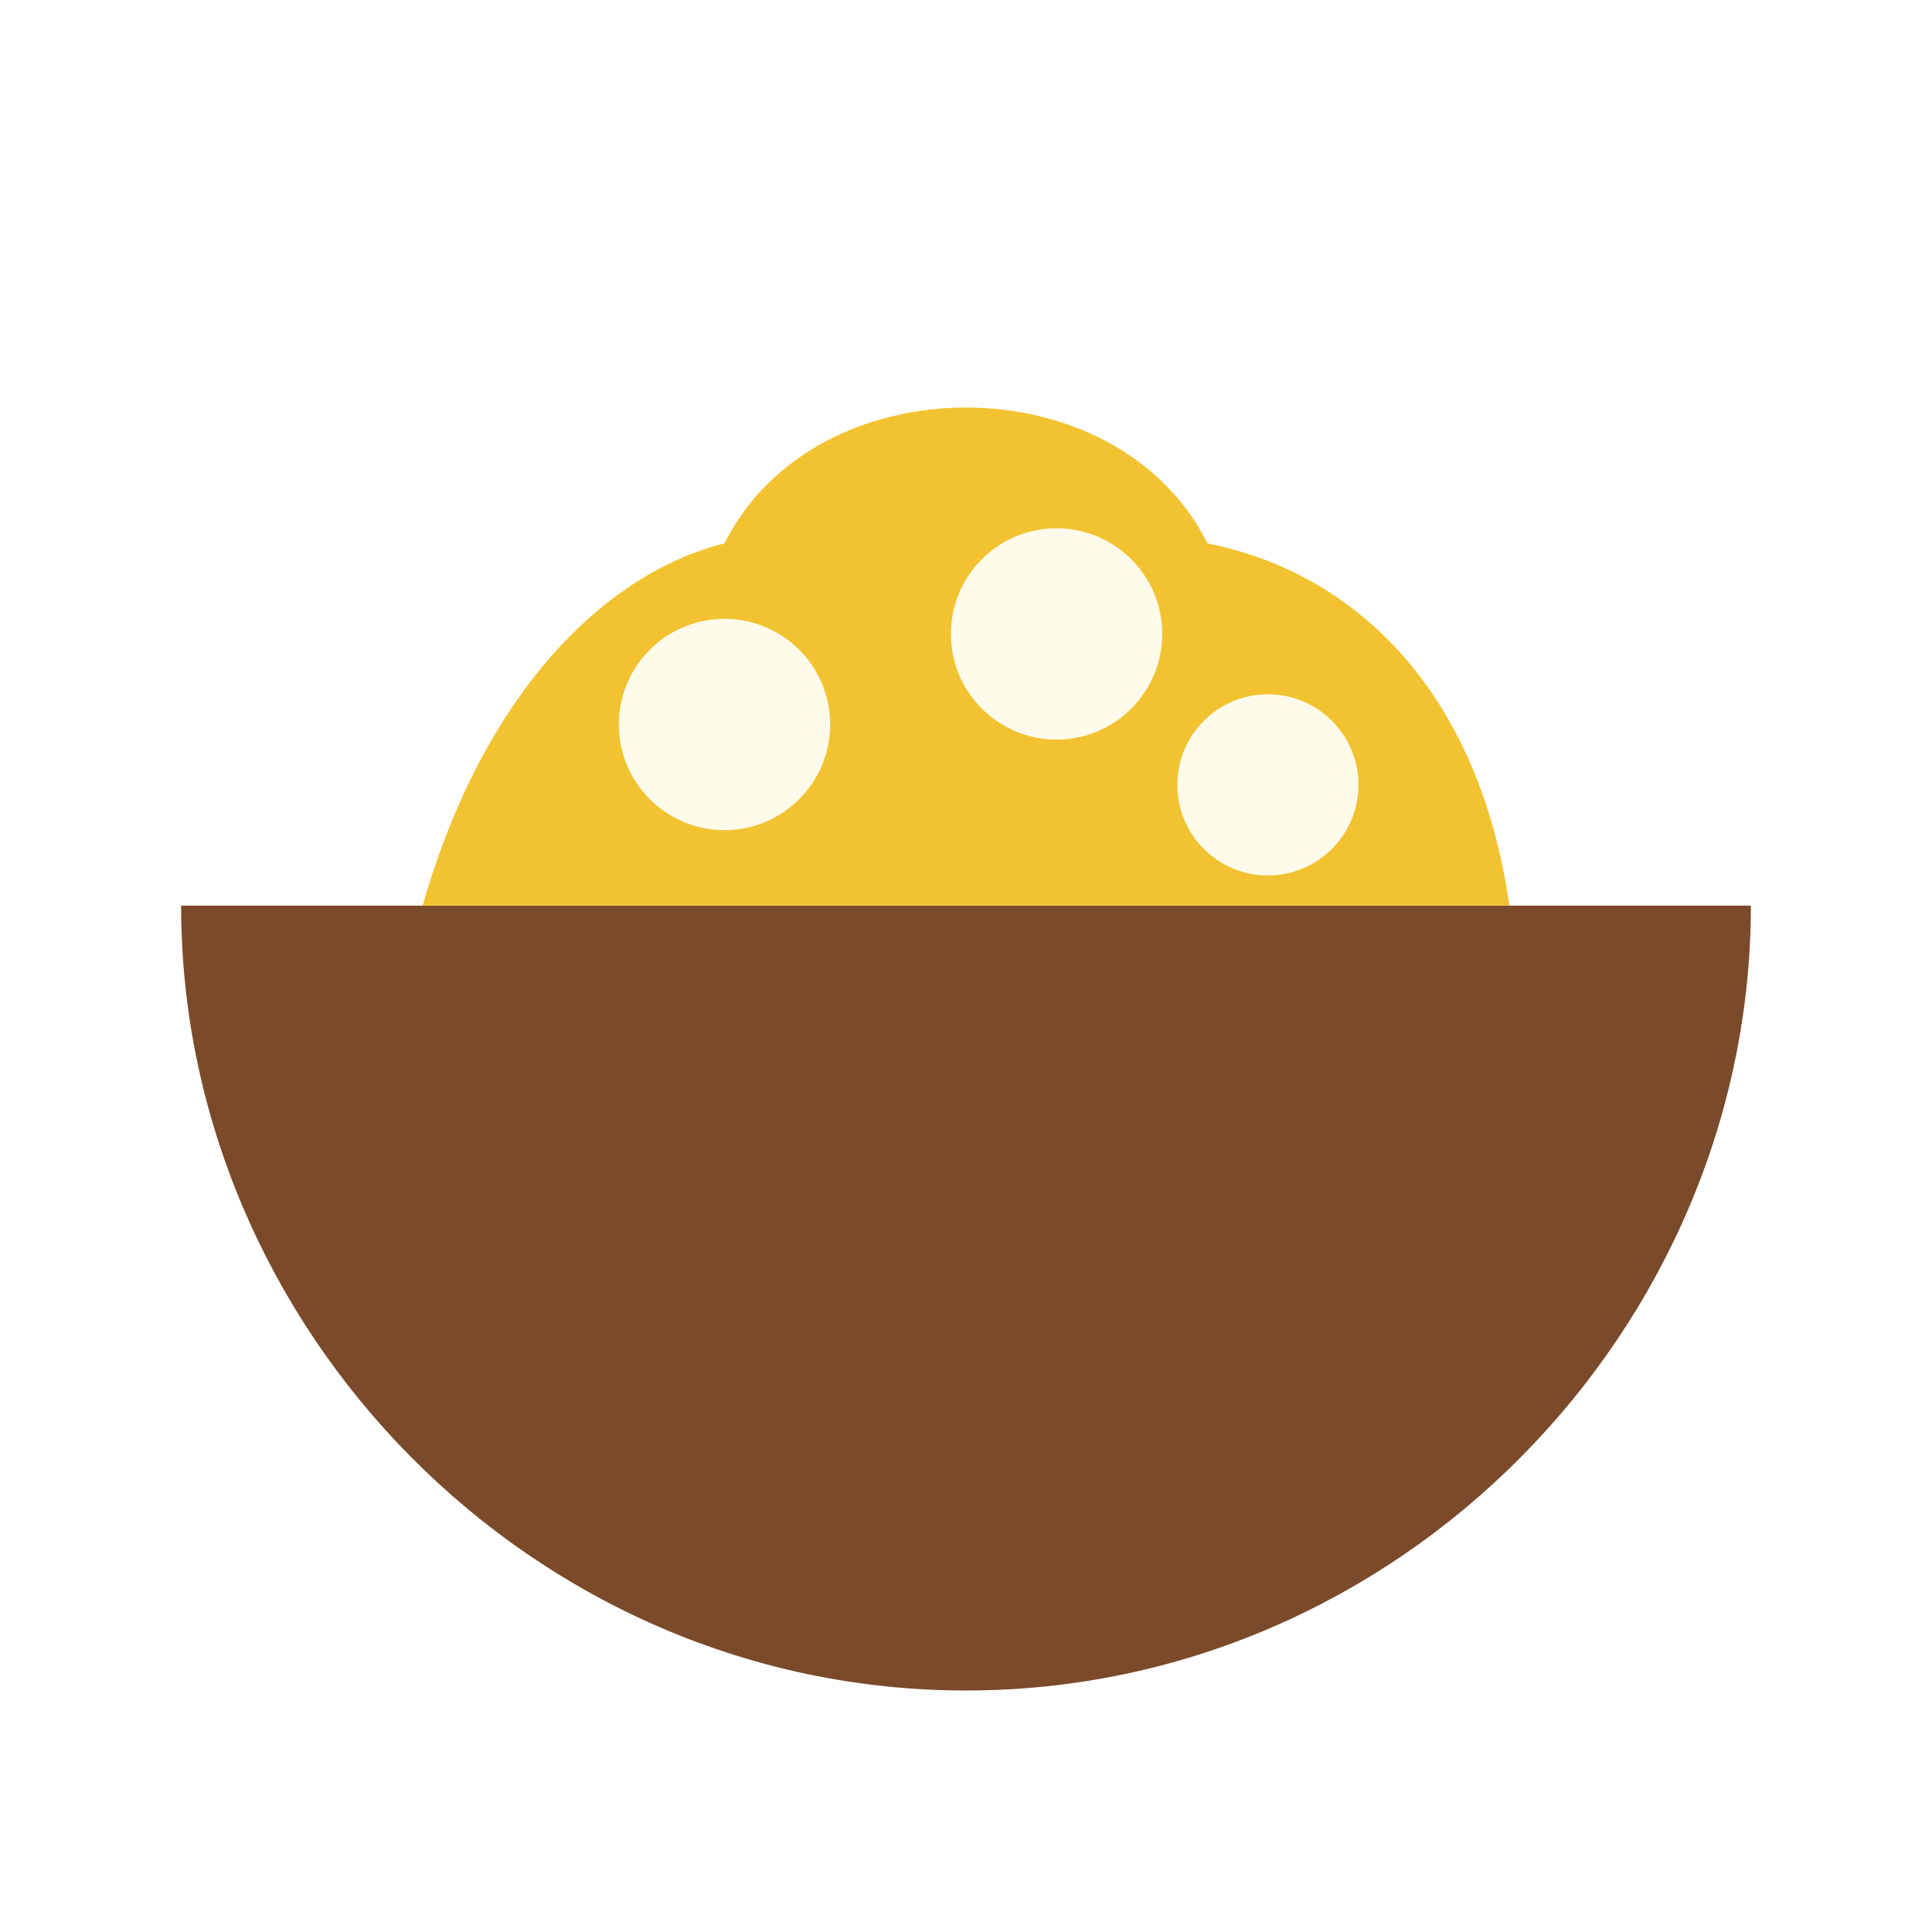
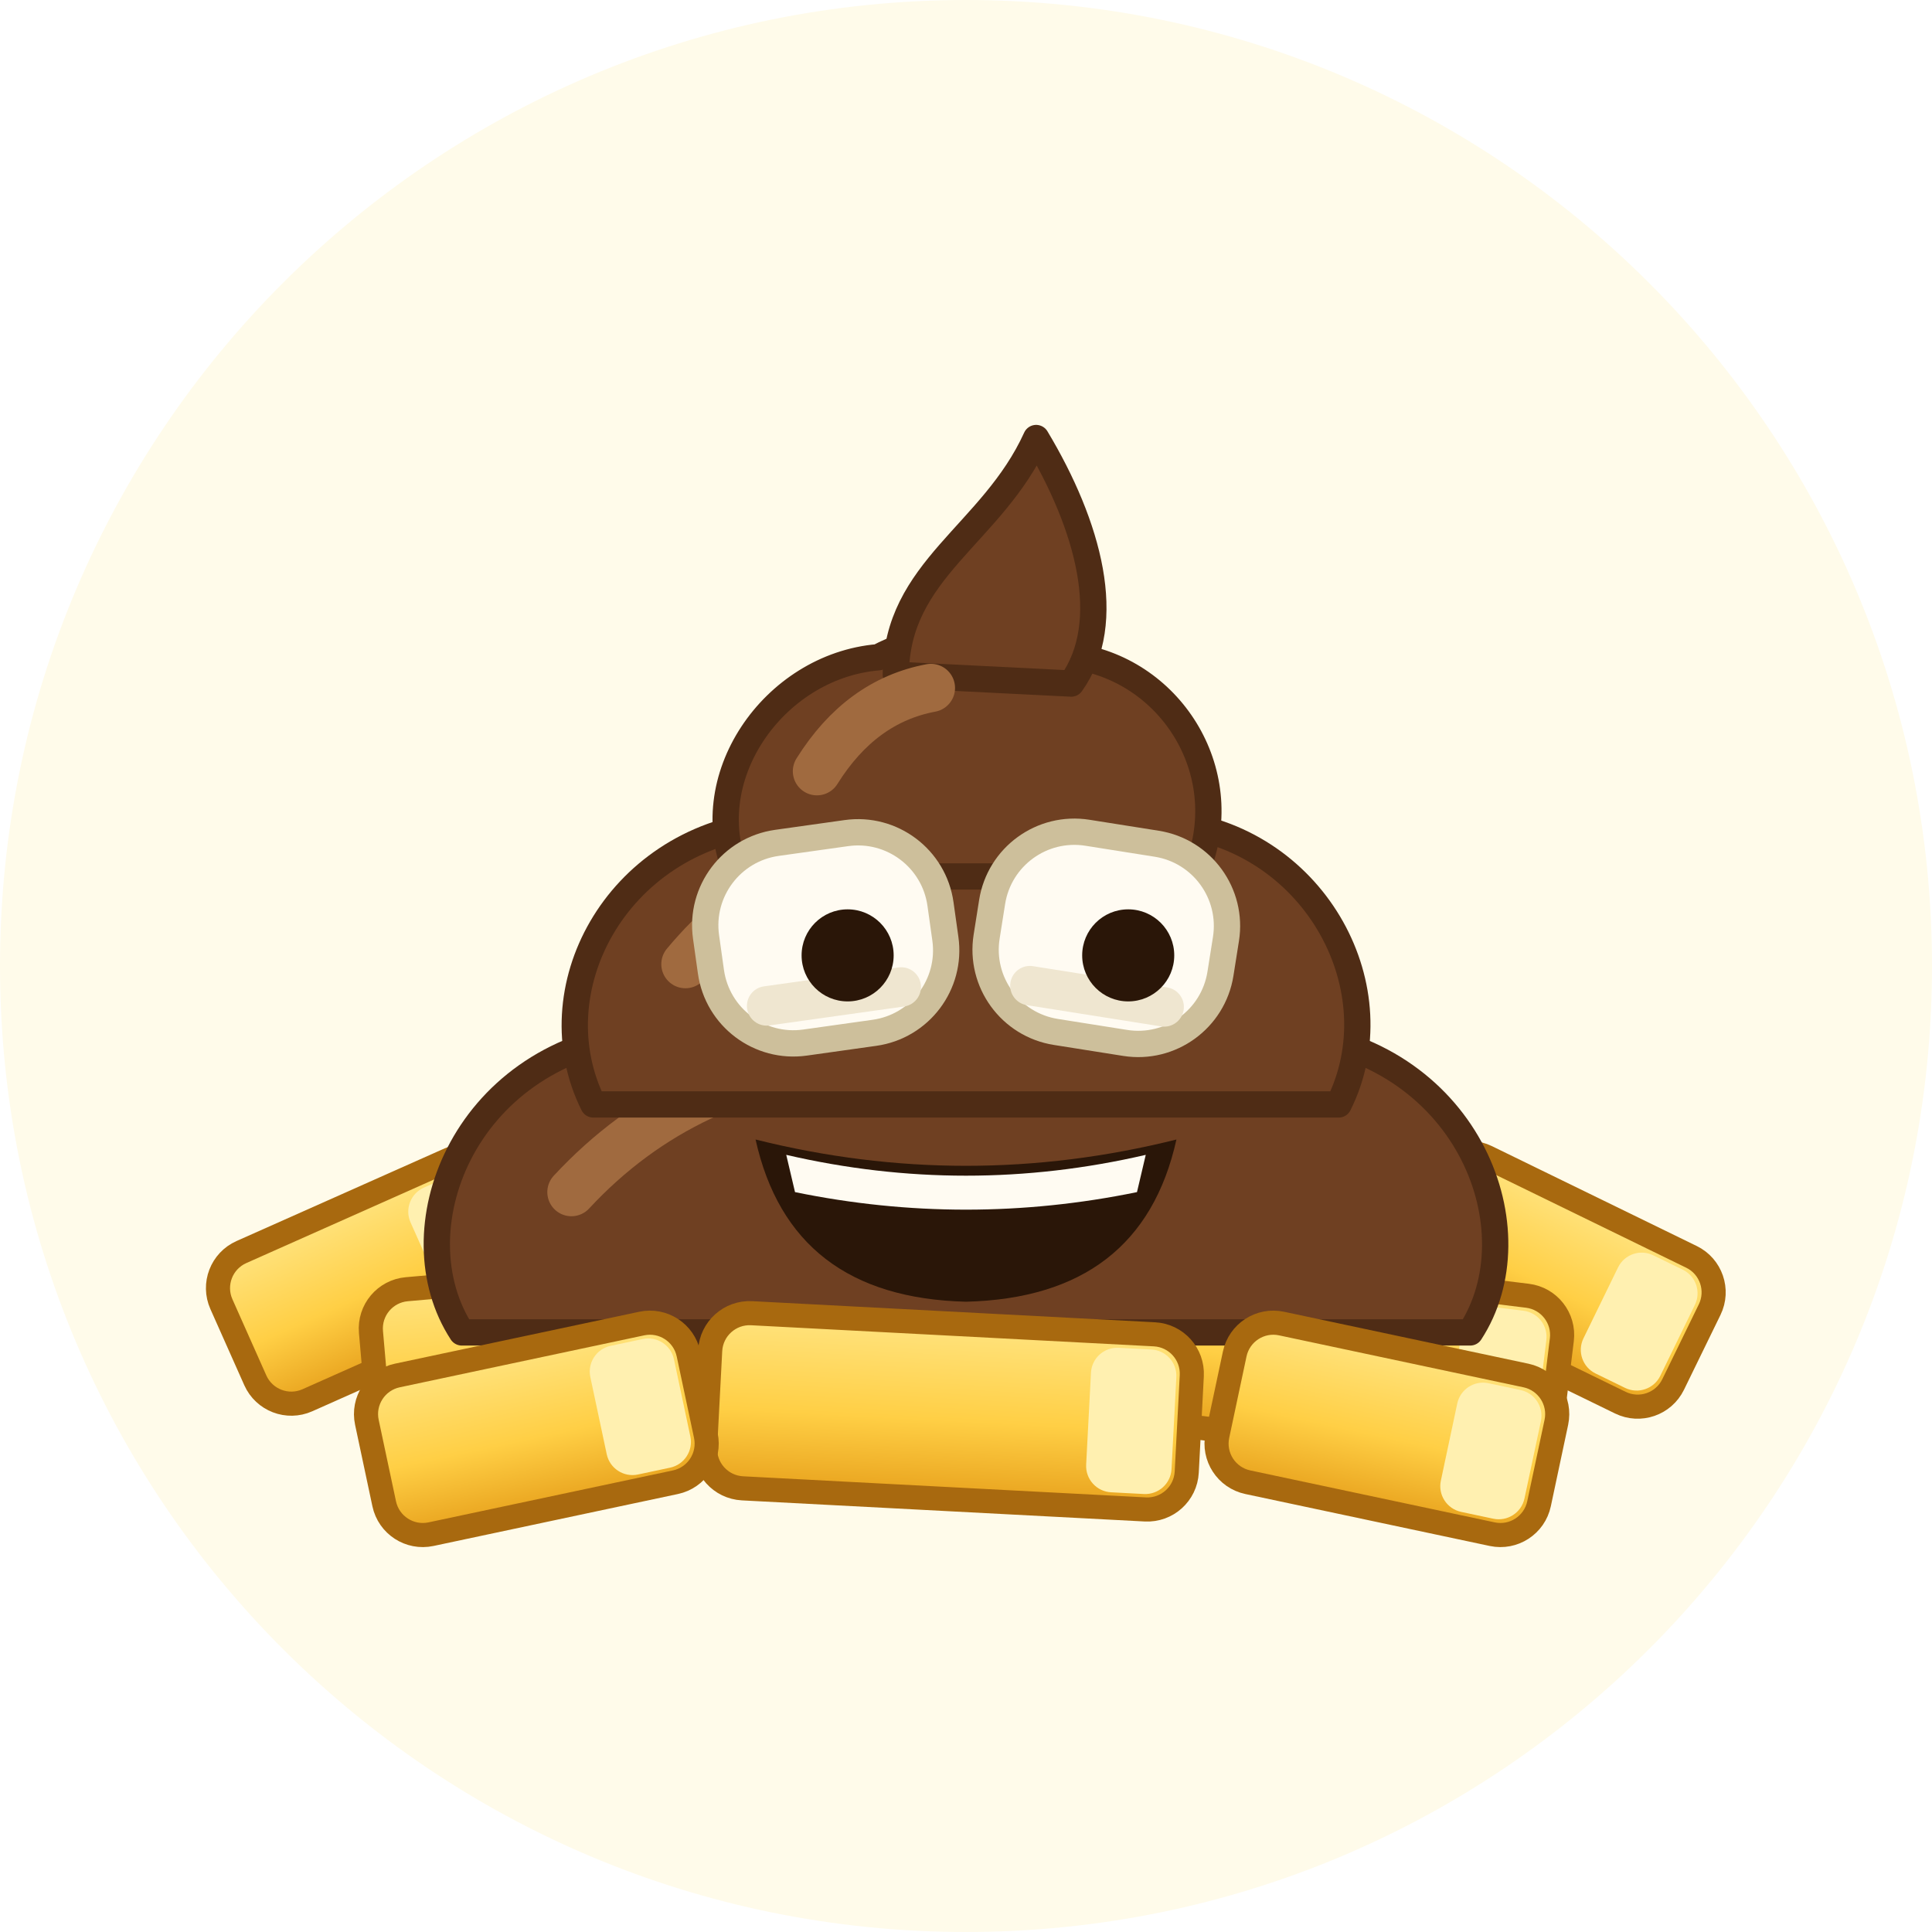
- <svg xmlns="http://www.w3.org/2000/svg" viewBox="0 0 64 64">
-   <path d="M6 30h52c0 14-11.6 26-26 26S6 44 6 30z" fill="#7a4a2a" />
-   <path d="M14 30c2-7 6-11 10-12 3-6 13-6 16 0 5 1 9 5 10 12z" fill="#f2c230" />
-   <circle cx="24" cy="24" r="3.5" fill="#fffbea" />
-   <circle cx="35" cy="21" r="3.5" fill="#fffbea" />
-   <circle cx="42" cy="26" r="3" fill="#fffbea" />
+ <svg xmlns="http://www.w3.org/2000/svg" viewBox="-2 -2 52 52" stroke-linecap="round" stroke-linejoin="round">
+   <defs>
+     <linearGradient id="fry" x1="0" x2="0" y1="0" y2="1">
+       <stop offset="0" stop-color="#ffe37e" />
+       <stop offset="0.55" stop-color="#ffcf45" />
+       <stop offset="1" stop-color="#e8a21d" />
+     </linearGradient>
+   </defs>
+   <circle cx="24" cy="24" r="26" fill="#fffbea" />
+   <g transform="translate(0 -1.33)">
+     <g transform="translate(24 30) scale(1.18) translate(-24 -24.4)">
+       <g transform="translate(10.6 27.6) rotate(-24) translate(-10.6 -27.6)">
+         <rect x="7.1" y="25.75" width="7" height="3.7" rx="0.9" fill="url(#fry)" stroke="#a8690f" stroke-width="0.55" />
+         <rect x="11.8" y="26.1" width="1.95" height="3" rx="0.6" fill="#fff0b0" />
+       </g>
+       <g transform="translate(37.4 27.6) rotate(26) translate(-37.4 -27.6)">
+         <rect x="33.9" y="25.75" width="7" height="3.7" rx="0.9" fill="url(#fry)" stroke="#a8690f" stroke-width="0.55" />
+         <rect x="38.6" y="26.1" width="1.95" height="3" rx="0.6" fill="#fff0b0" />
+       </g>
+       <g transform="translate(15.5 29.4) rotate(-5) translate(-15.5 -29.4)">
+         <rect x="10.5" y="27.45" width="10" height="3.9" rx="0.9" fill="url(#fry)" stroke="#a8690f" stroke-width="0.55" />
+         <rect x="18.2" y="27.8" width="1.95" height="3.2" rx="0.6" fill="#fff0b0" />
+       </g>
+       <g transform="translate(32.5 29.4) rotate(7) translate(-32.5 -29.4)">
+         <rect x="27.5" y="27.45" width="10" height="3.9" rx="0.9" fill="url(#fry)" stroke="#a8690f" stroke-width="0.55" />
+         <rect x="35.2" y="27.8" width="1.95" height="3.2" rx="0.6" fill="#fff0b0" />
+       </g>
+       <path d="M12.5 28.8 C11 26.5 12.5 22.5 16.5 22 C19 20.8 29 20.8 31.5 22 C35.5 22.5 37 26.5 35.5 28.8 Z" fill="#6f4022" stroke="#4f2c15" stroke-width="0.6" />
+       <path d="M15 25.6 Q17.6 22.8 21.6 22.5" fill="none" stroke="#a06a3f" stroke-width="1.1" />
+       <path d="M15.5 23.6 C14.2 21 16 17.6 19.4 17.2 C21.5 16.2 27 16.2 28.8 17.2 C32 17.6 33.8 21 32.5 23.6 Z" fill="#6f4022" stroke="#4f2c15" stroke-width="0.6" />
+       <path d="M17.6 20.4 Q19.6 18 22.6 17.7" fill="none" stroke="#a06a3f" stroke-width="1.1" />
+       <path d="M18.8 18.4 C17.8 16.2 19.6 13.6 22 13.4 C23.5 12.6 25.6 12.8 26.6 13.4 C28.8 13.8 30.2 16.2 29.2 18.4 Z" fill="#6f4022" stroke="#4f2c15" stroke-width="0.6" />
+       <path d="M22.4 13.8 C22.4 11.4 24.6 10.6 25.6 8.4 C26.8 10.4 27.4 12.6 26.4 14 Z" fill="#6f4022" stroke="#4f2c15" stroke-width="0.6" />
+       <path d="M20.6 16 Q21.6 14.4 23.2 14.1" fill="none" stroke="#a06a3f" stroke-width="1.1" />
+       <g transform="translate(20.8 19.8) rotate(-8) translate(-20.8 -19.8)">
+         <rect x="18.1" y="17.5" width="5.4" height="4.6" rx="1.9" fill="#fffbf2" stroke="#cdbf9b" stroke-width="0.6" />
+         <rect x="18.8" y="20.7" width="4" height="0.9" rx="0.45" fill="#efe6d0" />
+       </g>
+       <g transform="translate(27.2 19.8) rotate(9) translate(-27.2 -19.8)">
+         <rect x="24.5" y="17.5" width="5.4" height="4.6" rx="1.9" fill="#fffbf2" stroke="#cdbf9b" stroke-width="0.6" />
+         <rect x="25.2" y="20.7" width="4" height="0.9" rx="0.45" fill="#efe6d0" />
+       </g>
+       <ellipse cx="21.3" cy="20.2" rx="1.05" ry="1.05" fill="#2a1608" />
+       <ellipse cx="27.7" cy="20.2" rx="1.05" ry="1.05" fill="#2a1608" />
+       <path d="M19.2 24.4 Q24 25.6 28.8 24.4 Q28 28 24 28.1 Q20 28 19.2 24.4 Z" fill="#2a1608" />
+       <path d="M19.9 24.75 Q24 25.7 28.1 24.75 L27.9 25.6 Q24 26.4 20.1 25.6 Z" fill="#fffbf2" />
+       <g transform="translate(23.6 30.6) rotate(3) translate(-23.6 -30.6)">
+         <rect x="18.1" y="28.6" width="11" height="4" rx="0.9" fill="url(#fry)" stroke="#a8690f" stroke-width="0.55" />
+         <rect x="26.8" y="28.95" width="1.95" height="3.3" rx="0.6" fill="#fff0b0" />
+       </g>
+       <g transform="translate(14.2 31) rotate(-12) translate(-14.2 -31)">
+         <rect x="10.45" y="29.15" width="7.5" height="3.7" rx="0.9" fill="url(#fry)" stroke="#a8690f" stroke-width="0.55" />
+         <rect x="15.65" y="29.5" width="1.95" height="3" rx="0.6" fill="#fff0b0" />
+       </g>
+       <g transform="translate(33.6 31) rotate(12) translate(-33.6 -31)">
+         <rect x="29.85" y="29.15" width="7.5" height="3.7" rx="0.9" fill="url(#fry)" stroke="#a8690f" stroke-width="0.55" />
+         <rect x="35.05" y="29.5" width="1.95" height="3" rx="0.6" fill="#fff0b0" />
+       </g>
+     </g>
+   </g>
</svg>
